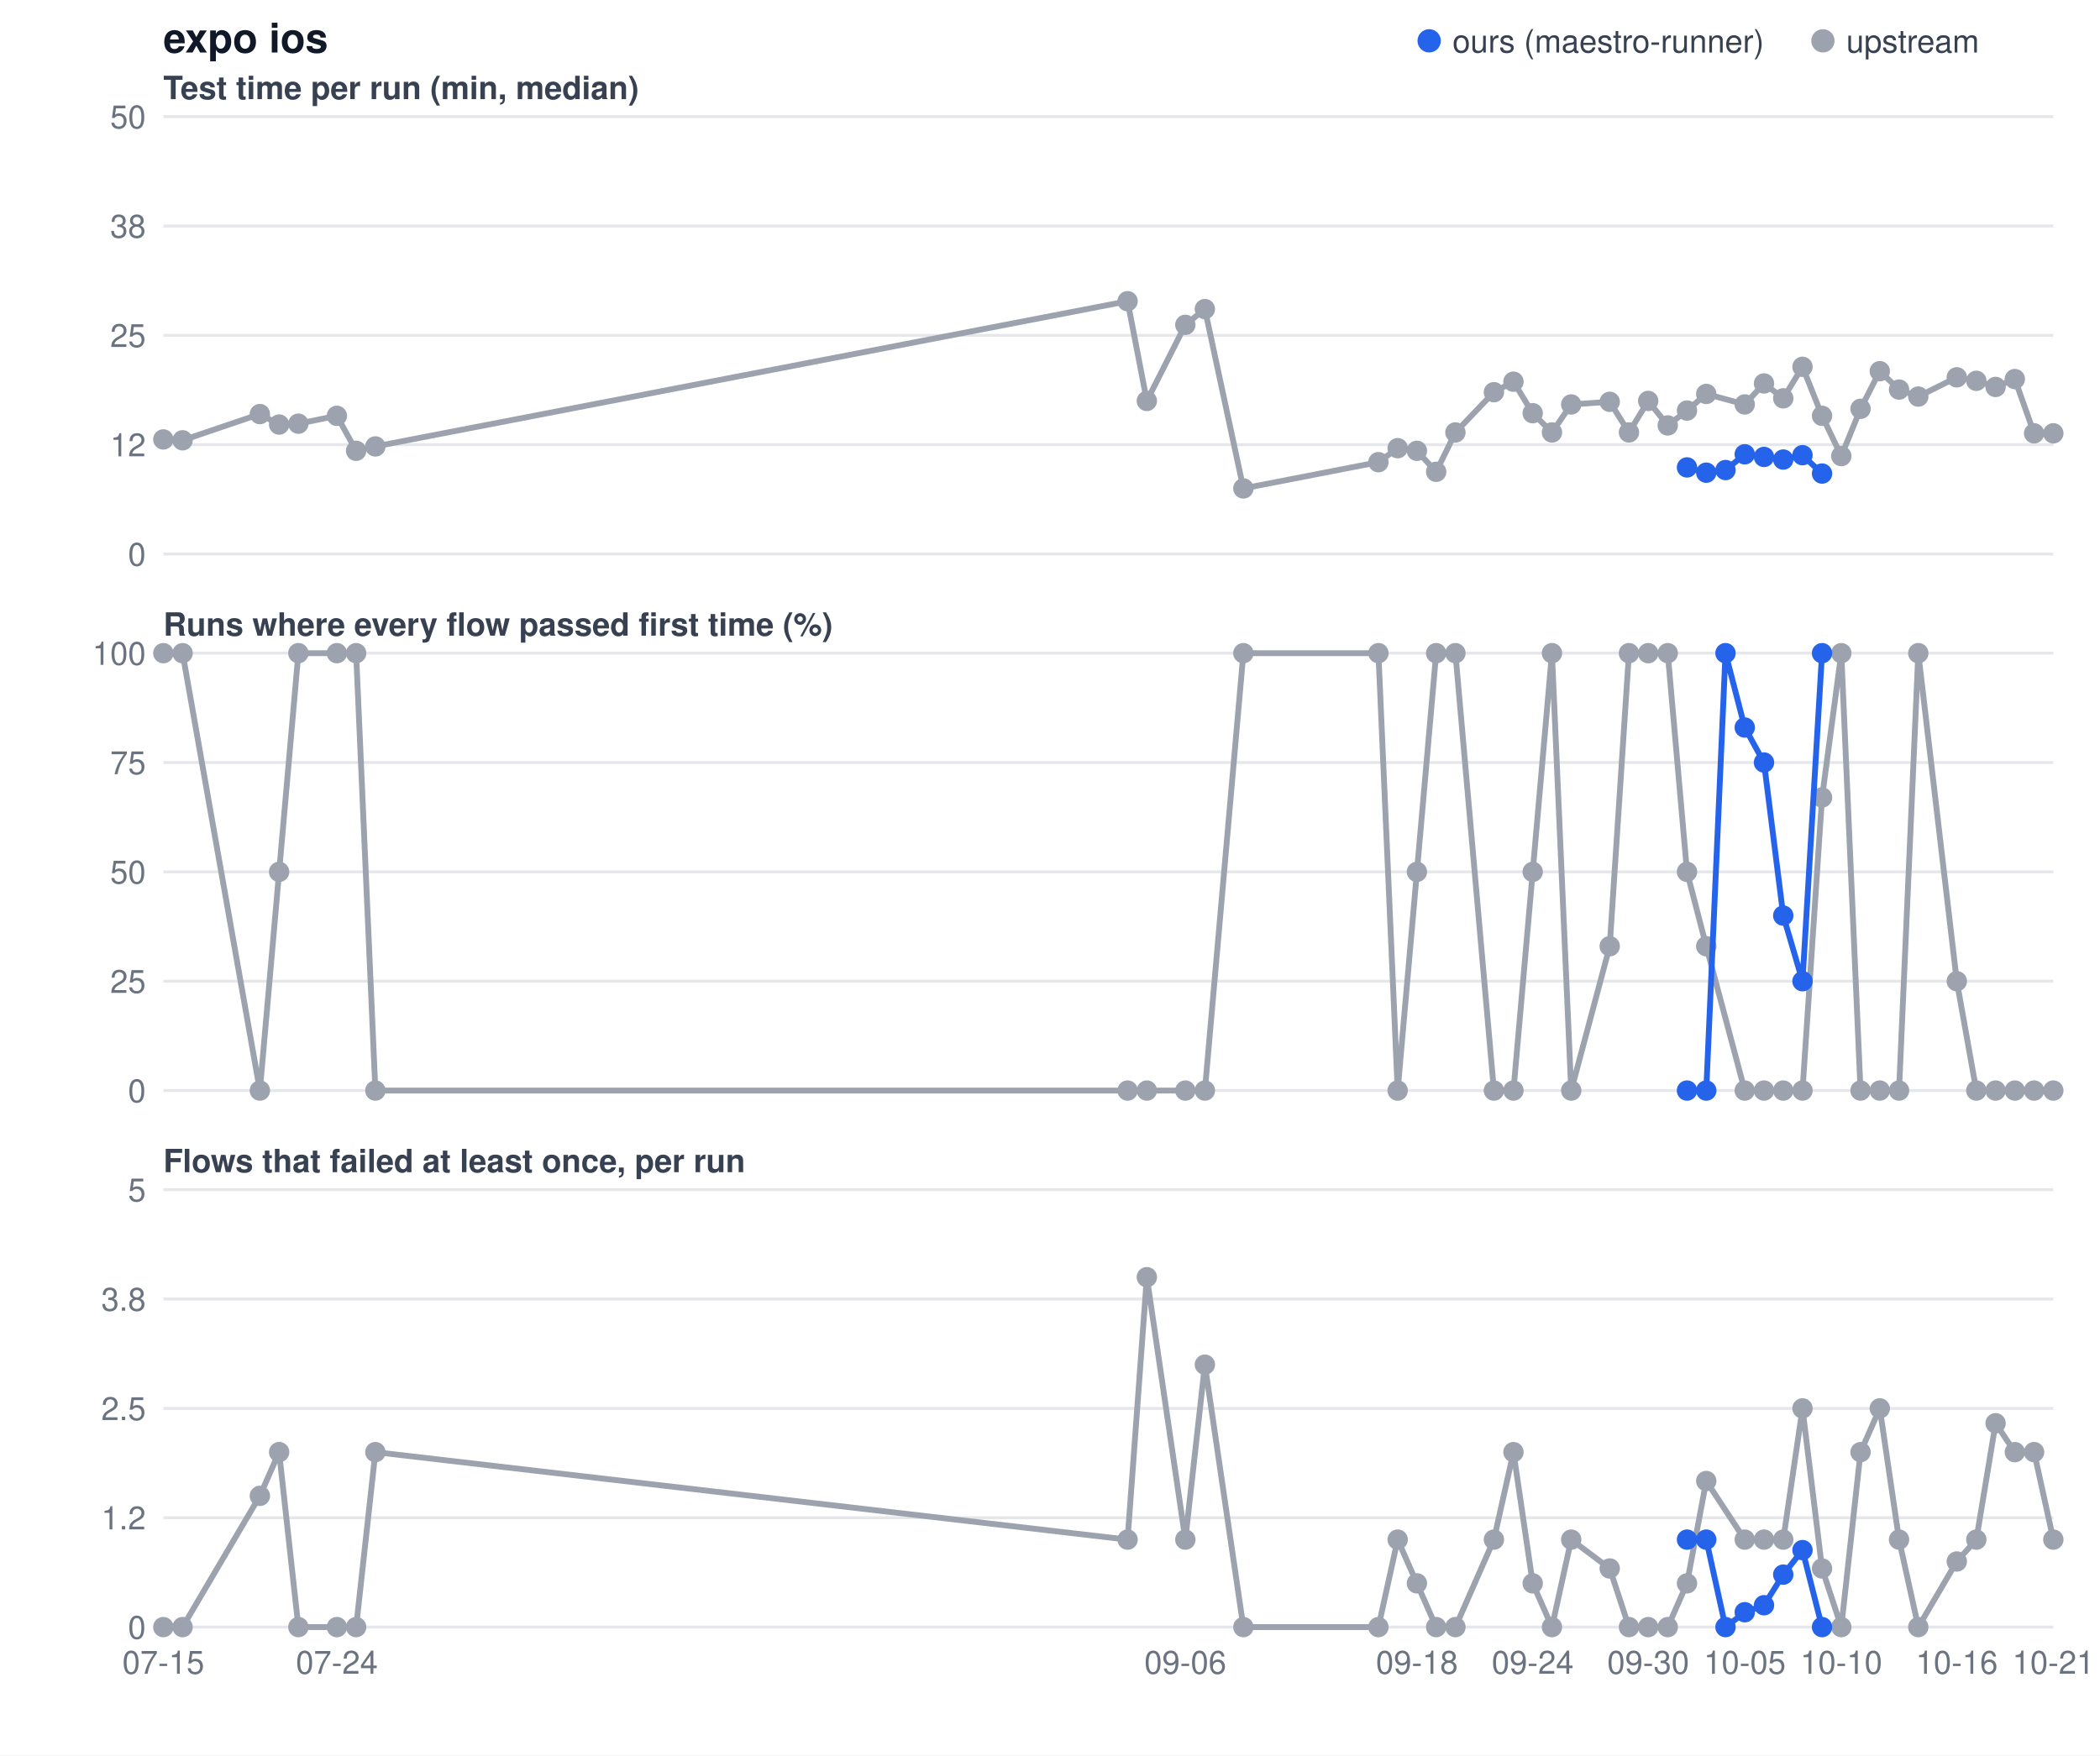
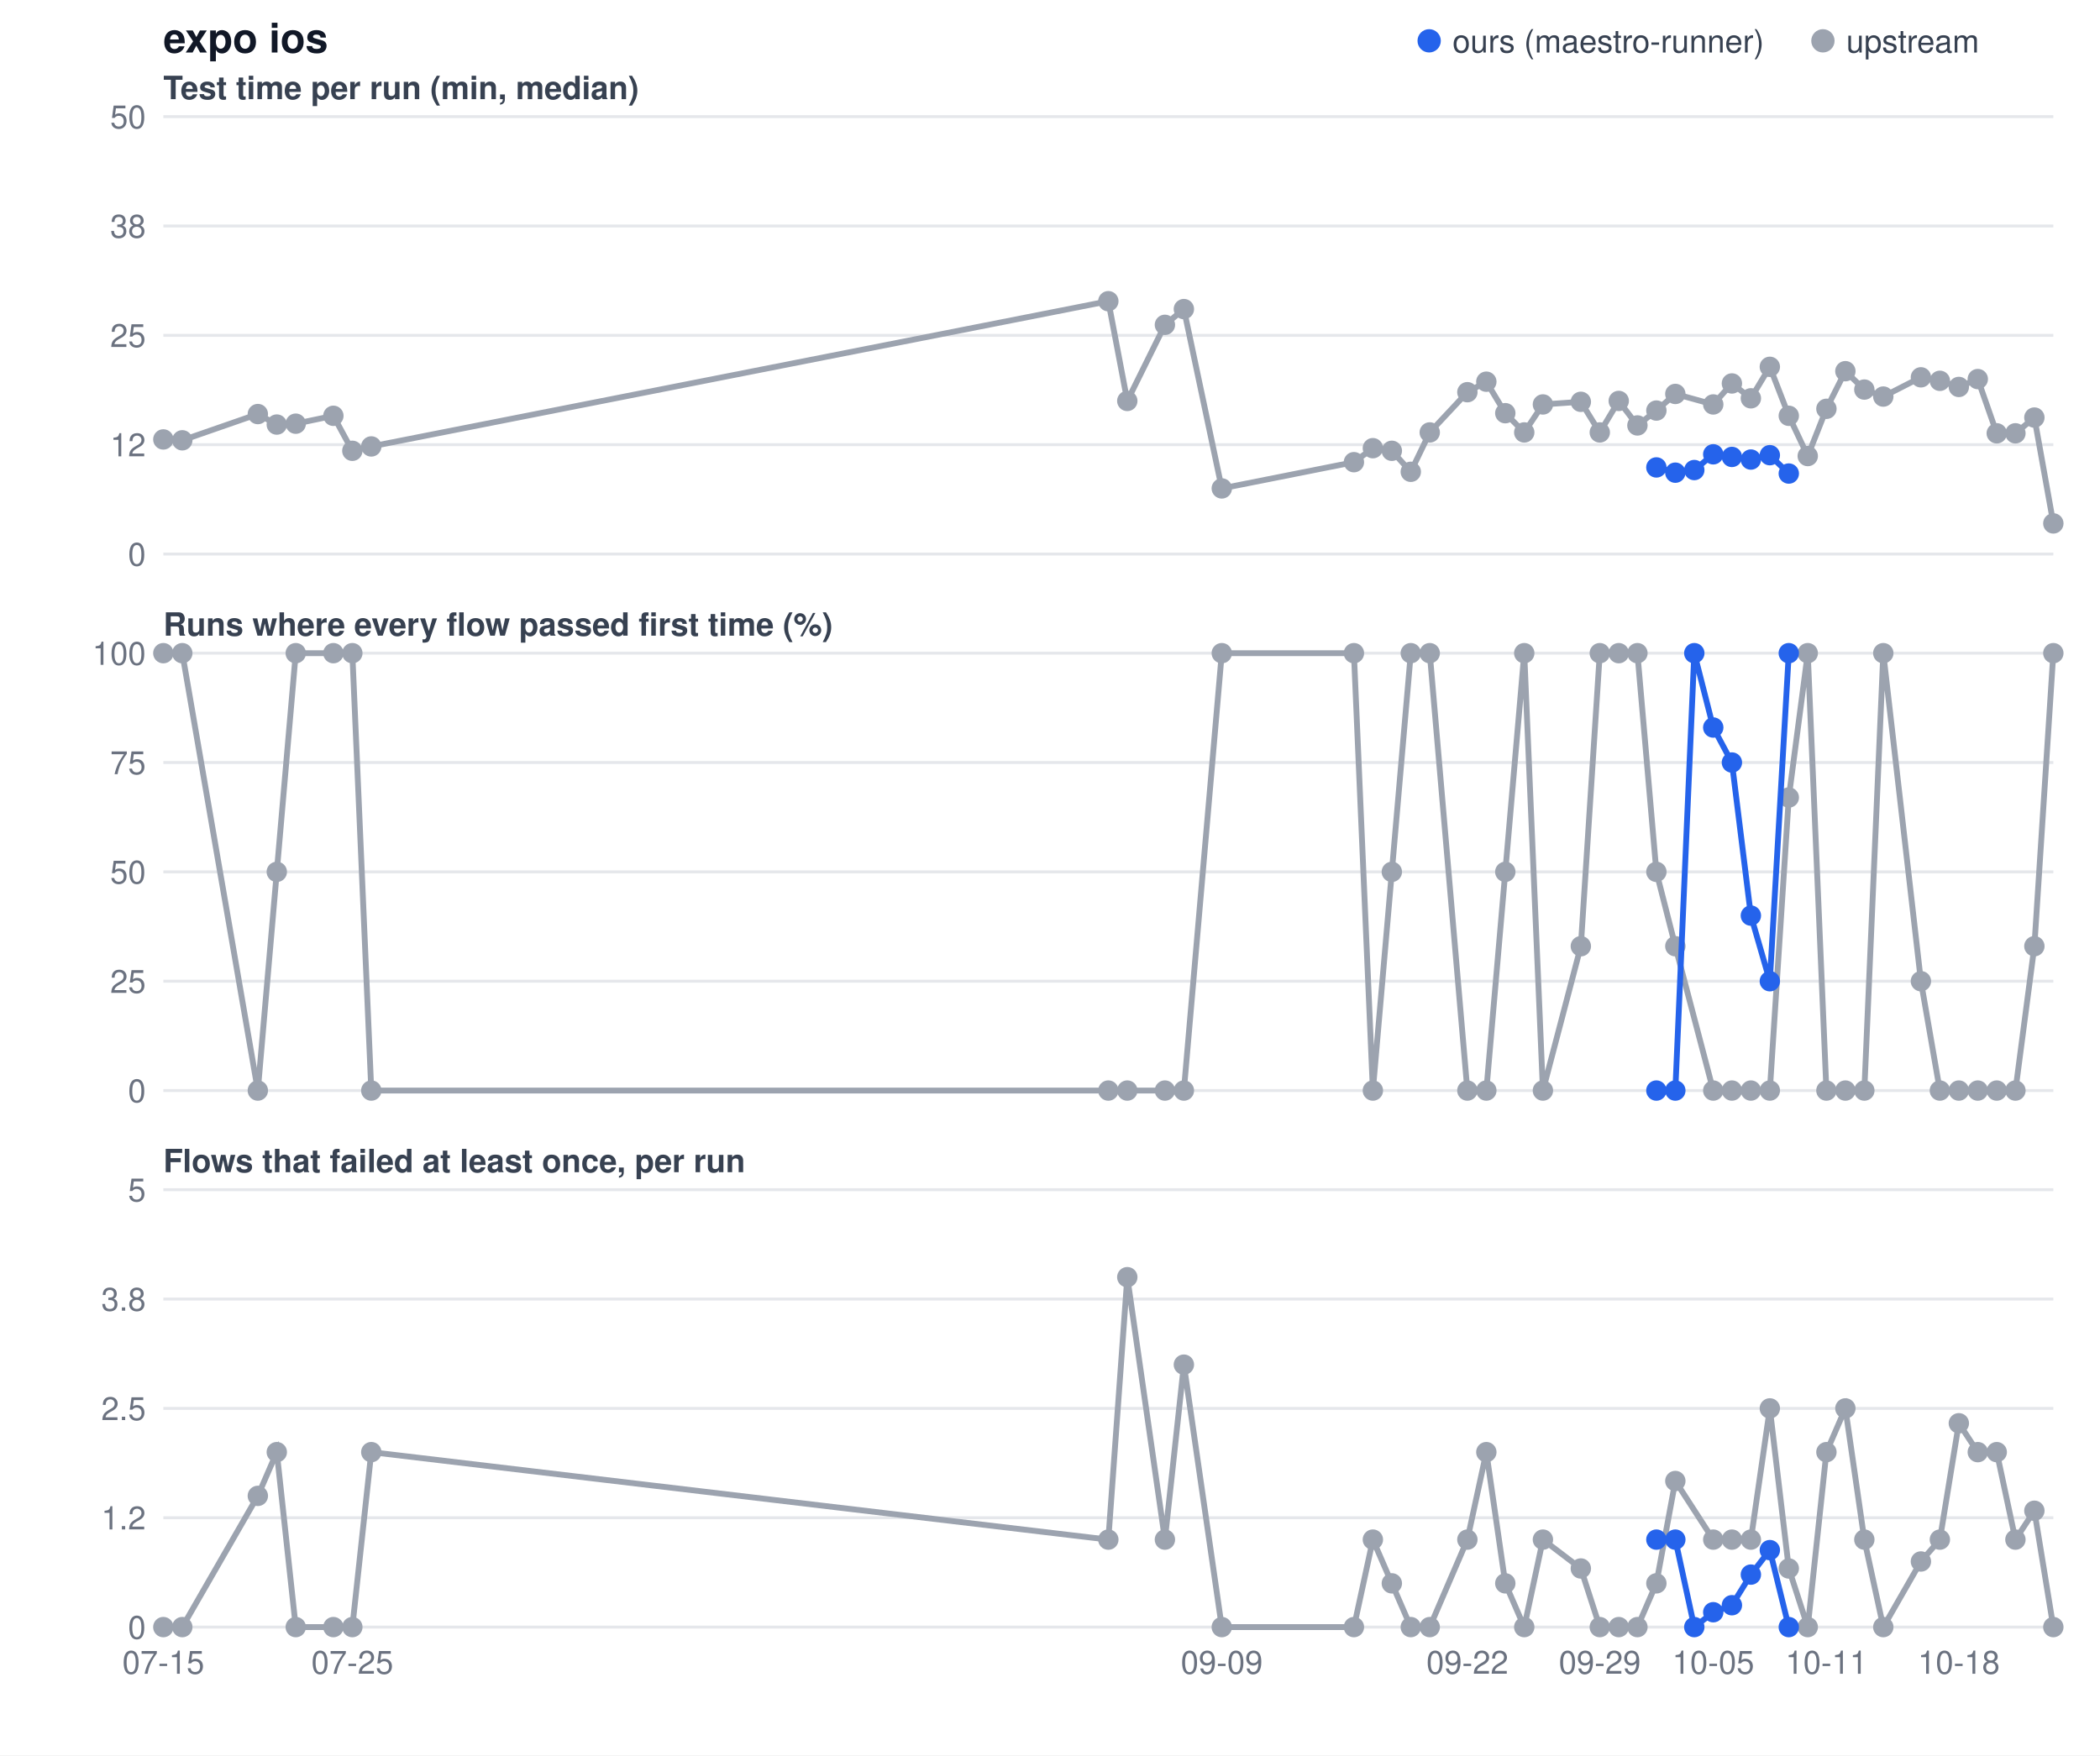
<svg xmlns="http://www.w3.org/2000/svg" width="720" height="602" font-family="-apple-system,Segoe UI,Helvetica,Arial,sans-serif" font-size="11">
  <rect width="100%" height="100%" fill="#ffffff" />
  <text x="56" y="18" font-size="14" font-weight="600" fill="#111827">expo ios</text>
  <circle cx="490" cy="14" r="4" fill="#2563eb" />
  <text x="498" y="18" fill="#374151">ours (maestro-runner)</text>
  <circle cx="625" cy="14" r="4" fill="#9ca3af" />
  <text x="633" y="18" fill="#374151">upstream</text>
  <text x="56" y="34" fill="#374151" font-weight="600">Test time per run (min, median)</text>
  <line x1="56" x2="704" y1="190.0" y2="190.0" stroke="#e5e7eb" />
  <text x="50" y="194.0" text-anchor="end" fill="#6b7280">0</text>
  <line x1="56" x2="704" y1="152.5" y2="152.5" stroke="#e5e7eb" />
  <text x="50" y="156.5" text-anchor="end" fill="#6b7280">12</text>
  <line x1="56" x2="704" y1="115.0" y2="115.0" stroke="#e5e7eb" />
  <text x="50" y="119.0" text-anchor="end" fill="#6b7280">25</text>
  <line x1="56" x2="704" y1="77.5" y2="77.5" stroke="#e5e7eb" />
  <text x="50" y="81.5" text-anchor="end" fill="#6b7280">38</text>
  <line x1="56" x2="704" y1="40.0" y2="40.0" stroke="#e5e7eb" />
  <text x="50" y="44.0" text-anchor="end" fill="#6b7280">50</text>
-   <polyline fill="none" stroke="#9ca3af" stroke-width="2" points="56.0,150.7 62.6,151.0 89.1,142.0 95.7,145.6 102.3,145.3 115.5,142.6 122.1,154.6 128.7,153.1 386.6,103.3 393.2,137.5 406.4,111.4 413.1,106.0 426.3,167.5 472.6,158.5 479.2,153.7 485.8,154.6 492.4,161.8 499.0,148.3 512.2,134.5 518.9,130.9 525.5,141.7 532.1,148.3 538.7,138.7 551.9,137.8 558.5,148.3 565.1,137.5 571.8,145.9 578.4,140.8 585.0,135.1 598.2,138.7 604.8,131.5 611.4,136.6 618.0,125.8 624.7,142.6 631.3,156.4 637.9,140.2 644.5,127.3 651.1,133.6 657.7,136.0 670.9,129.4 677.6,130.6 684.2,132.7 690.8,130.0 697.4,148.6 704.0,148.6" />
+   <polyline fill="none" stroke="#9ca3af" stroke-width="2" points="56.0,150.7 62.5,151.0 88.4,142.0 94.9,145.6 101.4,145.3 114.3,142.6 120.8,154.6 127.3,153.1 380.0,103.3 386.5,137.5 399.4,111.4 405.9,106.0 418.9,167.5 464.2,158.5 470.7,153.7 477.2,154.6 483.7,161.8 490.2,148.3 503.1,134.5 509.6,130.9 516.1,141.7 522.6,148.3 529.0,138.7 542.0,137.8 548.5,148.3 555.0,137.5 561.4,145.9 567.9,140.8 574.4,135.1 587.4,138.7 593.8,131.5 600.3,136.6 606.8,125.8 613.3,142.6 619.8,156.4 626.2,140.2 632.7,127.3 639.2,133.6 645.7,136.0 658.6,129.4 665.1,130.6 671.6,132.7 678.1,130.0 684.6,148.6 691.0,148.6 697.5,143.2 704.0,179.5" />
  <circle cx="56.0" cy="150.7" r="3.5" fill="#9ca3af" />
-   <circle cx="62.6" cy="151.0" r="3.5" fill="#9ca3af" />
-   <circle cx="89.1" cy="142.0" r="3.5" fill="#9ca3af" />
-   <circle cx="95.7" cy="145.6" r="3.5" fill="#9ca3af" />
-   <circle cx="102.3" cy="145.3" r="3.5" fill="#9ca3af" />
-   <circle cx="115.5" cy="142.6" r="3.5" fill="#9ca3af" />
-   <circle cx="122.1" cy="154.6" r="3.5" fill="#9ca3af" />
-   <circle cx="128.7" cy="153.1" r="3.5" fill="#9ca3af" />
-   <circle cx="386.6" cy="103.3" r="3.5" fill="#9ca3af" />
-   <circle cx="393.2" cy="137.5" r="3.5" fill="#9ca3af" />
-   <circle cx="406.4" cy="111.4" r="3.5" fill="#9ca3af" />
-   <circle cx="413.1" cy="106.0" r="3.5" fill="#9ca3af" />
-   <circle cx="426.3" cy="167.5" r="3.5" fill="#9ca3af" />
-   <circle cx="472.6" cy="158.5" r="3.5" fill="#9ca3af" />
-   <circle cx="479.2" cy="153.7" r="3.5" fill="#9ca3af" />
-   <circle cx="485.8" cy="154.6" r="3.5" fill="#9ca3af" />
-   <circle cx="492.4" cy="161.8" r="3.5" fill="#9ca3af" />
-   <circle cx="499.0" cy="148.3" r="3.5" fill="#9ca3af" />
-   <circle cx="512.2" cy="134.5" r="3.5" fill="#9ca3af" />
-   <circle cx="518.9" cy="130.9" r="3.5" fill="#9ca3af" />
-   <circle cx="525.5" cy="141.7" r="3.5" fill="#9ca3af" />
-   <circle cx="532.1" cy="148.3" r="3.5" fill="#9ca3af" />
-   <circle cx="538.7" cy="138.7" r="3.5" fill="#9ca3af" />
-   <circle cx="551.9" cy="137.8" r="3.5" fill="#9ca3af" />
-   <circle cx="558.5" cy="148.3" r="3.5" fill="#9ca3af" />
-   <circle cx="565.1" cy="137.5" r="3.5" fill="#9ca3af" />
-   <circle cx="571.8" cy="145.9" r="3.5" fill="#9ca3af" />
-   <circle cx="578.4" cy="140.8" r="3.5" fill="#9ca3af" />
-   <circle cx="585.0" cy="135.1" r="3.5" fill="#9ca3af" />
-   <circle cx="598.2" cy="138.7" r="3.5" fill="#9ca3af" />
-   <circle cx="604.8" cy="131.5" r="3.5" fill="#9ca3af" />
-   <circle cx="611.4" cy="136.6" r="3.5" fill="#9ca3af" />
-   <circle cx="618.0" cy="125.8" r="3.5" fill="#9ca3af" />
-   <circle cx="624.7" cy="142.6" r="3.5" fill="#9ca3af" />
-   <circle cx="631.3" cy="156.4" r="3.5" fill="#9ca3af" />
-   <circle cx="637.9" cy="140.2" r="3.5" fill="#9ca3af" />
-   <circle cx="644.5" cy="127.3" r="3.5" fill="#9ca3af" />
-   <circle cx="651.1" cy="133.6" r="3.5" fill="#9ca3af" />
-   <circle cx="657.7" cy="136.0" r="3.5" fill="#9ca3af" />
-   <circle cx="670.9" cy="129.4" r="3.5" fill="#9ca3af" />
-   <circle cx="677.6" cy="130.6" r="3.5" fill="#9ca3af" />
-   <circle cx="684.2" cy="132.7" r="3.5" fill="#9ca3af" />
-   <circle cx="690.8" cy="130.0" r="3.5" fill="#9ca3af" />
-   <circle cx="697.4" cy="148.6" r="3.5" fill="#9ca3af" />
-   <circle cx="704.0" cy="148.6" r="3.5" fill="#9ca3af" />
-   <polyline fill="none" stroke="#2563eb" stroke-width="2" points="578.4,160.3 585.0,162.1 591.6,161.2 598.2,155.8 604.8,156.7 611.4,157.6 618.0,156.1 624.7,162.4" />
-   <circle cx="578.4" cy="160.3" r="3.5" fill="#2563eb" />
-   <circle cx="585.0" cy="162.1" r="3.5" fill="#2563eb" />
-   <circle cx="591.6" cy="161.2" r="3.5" fill="#2563eb" />
-   <circle cx="598.2" cy="155.8" r="3.5" fill="#2563eb" />
-   <circle cx="604.8" cy="156.7" r="3.5" fill="#2563eb" />
-   <circle cx="611.4" cy="157.6" r="3.5" fill="#2563eb" />
-   <circle cx="618.0" cy="156.1" r="3.5" fill="#2563eb" />
-   <circle cx="624.7" cy="162.4" r="3.5" fill="#2563eb" />
+   <circle cx="62.5" cy="151.0" r="3.5" fill="#9ca3af" />
+   <circle cx="88.4" cy="142.0" r="3.5" fill="#9ca3af" />
+   <circle cx="94.9" cy="145.6" r="3.5" fill="#9ca3af" />
+   <circle cx="101.4" cy="145.3" r="3.5" fill="#9ca3af" />
+   <circle cx="114.3" cy="142.6" r="3.5" fill="#9ca3af" />
+   <circle cx="120.8" cy="154.6" r="3.5" fill="#9ca3af" />
+   <circle cx="127.3" cy="153.1" r="3.5" fill="#9ca3af" />
+   <circle cx="380.0" cy="103.3" r="3.5" fill="#9ca3af" />
+   <circle cx="386.5" cy="137.5" r="3.5" fill="#9ca3af" />
+   <circle cx="399.4" cy="111.4" r="3.5" fill="#9ca3af" />
+   <circle cx="405.9" cy="106.0" r="3.5" fill="#9ca3af" />
+   <circle cx="418.9" cy="167.5" r="3.5" fill="#9ca3af" />
+   <circle cx="464.2" cy="158.5" r="3.5" fill="#9ca3af" />
+   <circle cx="470.7" cy="153.7" r="3.5" fill="#9ca3af" />
+   <circle cx="477.2" cy="154.6" r="3.5" fill="#9ca3af" />
+   <circle cx="483.7" cy="161.8" r="3.5" fill="#9ca3af" />
+   <circle cx="490.2" cy="148.3" r="3.5" fill="#9ca3af" />
+   <circle cx="503.1" cy="134.5" r="3.5" fill="#9ca3af" />
+   <circle cx="509.6" cy="130.9" r="3.5" fill="#9ca3af" />
+   <circle cx="516.1" cy="141.7" r="3.5" fill="#9ca3af" />
+   <circle cx="522.6" cy="148.3" r="3.5" fill="#9ca3af" />
+   <circle cx="529.0" cy="138.7" r="3.5" fill="#9ca3af" />
+   <circle cx="542.0" cy="137.8" r="3.5" fill="#9ca3af" />
+   <circle cx="548.5" cy="148.3" r="3.5" fill="#9ca3af" />
+   <circle cx="555.0" cy="137.5" r="3.5" fill="#9ca3af" />
+   <circle cx="561.4" cy="145.9" r="3.5" fill="#9ca3af" />
+   <circle cx="567.9" cy="140.8" r="3.5" fill="#9ca3af" />
+   <circle cx="574.4" cy="135.1" r="3.5" fill="#9ca3af" />
+   <circle cx="587.4" cy="138.7" r="3.5" fill="#9ca3af" />
+   <circle cx="593.8" cy="131.5" r="3.5" fill="#9ca3af" />
+   <circle cx="600.3" cy="136.6" r="3.5" fill="#9ca3af" />
+   <circle cx="606.8" cy="125.8" r="3.5" fill="#9ca3af" />
+   <circle cx="613.3" cy="142.6" r="3.5" fill="#9ca3af" />
+   <circle cx="619.8" cy="156.4" r="3.5" fill="#9ca3af" />
+   <circle cx="626.2" cy="140.2" r="3.5" fill="#9ca3af" />
+   <circle cx="632.7" cy="127.3" r="3.5" fill="#9ca3af" />
+   <circle cx="639.2" cy="133.6" r="3.5" fill="#9ca3af" />
+   <circle cx="645.7" cy="136.0" r="3.5" fill="#9ca3af" />
+   <circle cx="658.6" cy="129.4" r="3.5" fill="#9ca3af" />
+   <circle cx="665.1" cy="130.6" r="3.5" fill="#9ca3af" />
+   <circle cx="671.6" cy="132.7" r="3.5" fill="#9ca3af" />
+   <circle cx="678.1" cy="130.0" r="3.5" fill="#9ca3af" />
+   <circle cx="684.6" cy="148.6" r="3.5" fill="#9ca3af" />
+   <circle cx="691.0" cy="148.6" r="3.5" fill="#9ca3af" />
+   <circle cx="697.5" cy="143.2" r="3.5" fill="#9ca3af" />
+   <circle cx="704.0" cy="179.5" r="3.5" fill="#9ca3af" />
+   <polyline fill="none" stroke="#2563eb" stroke-width="2" points="567.9,160.3 574.4,162.1 580.9,161.2 587.4,155.8 593.8,156.7 600.3,157.6 606.8,156.1 613.3,162.4" />
+   <circle cx="567.9" cy="160.3" r="3.5" fill="#2563eb" />
+   <circle cx="574.4" cy="162.1" r="3.5" fill="#2563eb" />
+   <circle cx="580.9" cy="161.2" r="3.5" fill="#2563eb" />
+   <circle cx="587.4" cy="155.8" r="3.5" fill="#2563eb" />
+   <circle cx="593.8" cy="156.7" r="3.5" fill="#2563eb" />
+   <circle cx="600.3" cy="157.6" r="3.5" fill="#2563eb" />
+   <circle cx="606.8" cy="156.1" r="3.5" fill="#2563eb" />
+   <circle cx="613.3" cy="162.4" r="3.5" fill="#2563eb" />
  <text x="56" y="218" fill="#374151" font-weight="600">Runs where every flow passed first time (%)</text>
  <line x1="56" x2="704" y1="374.0" y2="374.0" stroke="#e5e7eb" />
  <text x="50" y="378.0" text-anchor="end" fill="#6b7280">0</text>
  <line x1="56" x2="704" y1="336.5" y2="336.5" stroke="#e5e7eb" />
  <text x="50" y="340.5" text-anchor="end" fill="#6b7280">25</text>
  <line x1="56" x2="704" y1="299.0" y2="299.0" stroke="#e5e7eb" />
  <text x="50" y="303.0" text-anchor="end" fill="#6b7280">50</text>
  <line x1="56" x2="704" y1="261.5" y2="261.5" stroke="#e5e7eb" />
  <text x="50" y="265.5" text-anchor="end" fill="#6b7280">75</text>
  <line x1="56" x2="704" y1="224.0" y2="224.0" stroke="#e5e7eb" />
  <text x="50" y="228.0" text-anchor="end" fill="#6b7280">100</text>
-   <polyline fill="none" stroke="#9ca3af" stroke-width="2" points="56.0,224.0 62.6,224.0 89.1,374.0 95.7,299.0 102.3,224.0 115.5,224.0 122.1,224.0 128.7,374.0 386.6,374.0 393.2,374.0 406.4,374.0 413.1,374.0 426.3,224.0 472.6,224.0 479.2,374.0 485.8,299.0 492.4,224.0 499.0,224.0 512.2,374.0 518.9,374.0 525.5,299.0 532.1,224.0 538.7,374.0 551.9,324.5 558.5,224.0 565.1,224.0 571.8,224.0 578.4,299.0 585.0,324.5 598.2,374.0 604.8,374.0 611.4,374.0 618.0,374.0 624.7,273.5 631.3,224.0 637.9,374.0 644.5,374.0 651.1,374.0 657.7,224.0 670.9,336.5 677.6,374.0 684.2,374.0 690.8,374.0 697.4,374.0 704.0,374.0" />
+   <polyline fill="none" stroke="#9ca3af" stroke-width="2" points="56.0,224.0 62.5,224.0 88.4,374.0 94.9,299.0 101.4,224.0 114.3,224.0 120.8,224.0 127.3,374.0 380.0,374.0 386.5,374.0 399.4,374.0 405.9,374.0 418.9,224.0 464.2,224.0 470.7,374.0 477.2,299.0 483.7,224.0 490.2,224.0 503.1,374.0 509.6,374.0 516.1,299.0 522.6,224.0 529.0,374.0 542.0,324.5 548.5,224.0 555.0,224.0 561.4,224.0 567.9,299.0 574.4,324.5 587.4,374.0 593.8,374.0 600.3,374.0 606.8,374.0 613.3,273.5 619.8,224.0 626.2,374.0 632.7,374.0 639.2,374.0 645.7,224.0 658.6,336.5 665.1,374.0 671.6,374.0 678.1,374.0 684.6,374.0 691.0,374.0 697.5,324.5 704.0,224.0" />
  <circle cx="56.0" cy="224.0" r="3.5" fill="#9ca3af" />
-   <circle cx="62.6" cy="224.0" r="3.5" fill="#9ca3af" />
-   <circle cx="89.1" cy="374.0" r="3.5" fill="#9ca3af" />
-   <circle cx="95.7" cy="299.0" r="3.5" fill="#9ca3af" />
-   <circle cx="102.3" cy="224.0" r="3.5" fill="#9ca3af" />
-   <circle cx="115.5" cy="224.0" r="3.5" fill="#9ca3af" />
-   <circle cx="122.1" cy="224.0" r="3.5" fill="#9ca3af" />
-   <circle cx="128.7" cy="374.0" r="3.5" fill="#9ca3af" />
-   <circle cx="386.6" cy="374.0" r="3.5" fill="#9ca3af" />
-   <circle cx="393.2" cy="374.0" r="3.5" fill="#9ca3af" />
-   <circle cx="406.4" cy="374.0" r="3.5" fill="#9ca3af" />
-   <circle cx="413.1" cy="374.0" r="3.5" fill="#9ca3af" />
-   <circle cx="426.3" cy="224.0" r="3.5" fill="#9ca3af" />
-   <circle cx="472.6" cy="224.0" r="3.5" fill="#9ca3af" />
-   <circle cx="479.2" cy="374.0" r="3.5" fill="#9ca3af" />
-   <circle cx="485.8" cy="299.0" r="3.5" fill="#9ca3af" />
-   <circle cx="492.4" cy="224.0" r="3.5" fill="#9ca3af" />
-   <circle cx="499.0" cy="224.0" r="3.5" fill="#9ca3af" />
-   <circle cx="512.2" cy="374.0" r="3.5" fill="#9ca3af" />
-   <circle cx="518.9" cy="374.0" r="3.5" fill="#9ca3af" />
-   <circle cx="525.5" cy="299.0" r="3.5" fill="#9ca3af" />
-   <circle cx="532.1" cy="224.0" r="3.5" fill="#9ca3af" />
-   <circle cx="538.7" cy="374.0" r="3.5" fill="#9ca3af" />
-   <circle cx="551.9" cy="324.5" r="3.5" fill="#9ca3af" />
-   <circle cx="558.5" cy="224.0" r="3.5" fill="#9ca3af" />
-   <circle cx="565.1" cy="224.0" r="3.5" fill="#9ca3af" />
-   <circle cx="571.8" cy="224.0" r="3.5" fill="#9ca3af" />
-   <circle cx="578.4" cy="299.0" r="3.5" fill="#9ca3af" />
-   <circle cx="585.0" cy="324.5" r="3.5" fill="#9ca3af" />
-   <circle cx="598.2" cy="374.0" r="3.5" fill="#9ca3af" />
-   <circle cx="604.8" cy="374.0" r="3.5" fill="#9ca3af" />
-   <circle cx="611.4" cy="374.0" r="3.5" fill="#9ca3af" />
-   <circle cx="618.0" cy="374.0" r="3.5" fill="#9ca3af" />
-   <circle cx="624.7" cy="273.5" r="3.5" fill="#9ca3af" />
-   <circle cx="631.3" cy="224.0" r="3.5" fill="#9ca3af" />
-   <circle cx="637.9" cy="374.0" r="3.5" fill="#9ca3af" />
-   <circle cx="644.5" cy="374.0" r="3.5" fill="#9ca3af" />
-   <circle cx="651.1" cy="374.0" r="3.5" fill="#9ca3af" />
-   <circle cx="657.7" cy="224.0" r="3.5" fill="#9ca3af" />
-   <circle cx="670.9" cy="336.5" r="3.5" fill="#9ca3af" />
-   <circle cx="677.6" cy="374.0" r="3.5" fill="#9ca3af" />
-   <circle cx="684.2" cy="374.0" r="3.5" fill="#9ca3af" />
-   <circle cx="690.8" cy="374.0" r="3.5" fill="#9ca3af" />
-   <circle cx="697.4" cy="374.0" r="3.5" fill="#9ca3af" />
-   <circle cx="704.0" cy="374.0" r="3.5" fill="#9ca3af" />
-   <polyline fill="none" stroke="#2563eb" stroke-width="2" points="578.4,374.0 585.0,374.0 591.6,224.0 598.2,249.5 604.8,261.5 611.4,314.0 618.0,336.5 624.7,224.0" />
-   <circle cx="578.4" cy="374.0" r="3.5" fill="#2563eb" />
-   <circle cx="585.0" cy="374.0" r="3.5" fill="#2563eb" />
-   <circle cx="591.6" cy="224.0" r="3.5" fill="#2563eb" />
-   <circle cx="598.2" cy="249.5" r="3.5" fill="#2563eb" />
-   <circle cx="604.8" cy="261.5" r="3.5" fill="#2563eb" />
-   <circle cx="611.4" cy="314.0" r="3.5" fill="#2563eb" />
-   <circle cx="618.0" cy="336.5" r="3.5" fill="#2563eb" />
-   <circle cx="624.7" cy="224.0" r="3.5" fill="#2563eb" />
+   <circle cx="62.5" cy="224.0" r="3.5" fill="#9ca3af" />
+   <circle cx="88.4" cy="374.0" r="3.5" fill="#9ca3af" />
+   <circle cx="94.9" cy="299.0" r="3.5" fill="#9ca3af" />
+   <circle cx="101.4" cy="224.0" r="3.5" fill="#9ca3af" />
+   <circle cx="114.3" cy="224.0" r="3.5" fill="#9ca3af" />
+   <circle cx="120.8" cy="224.0" r="3.5" fill="#9ca3af" />
+   <circle cx="127.3" cy="374.0" r="3.5" fill="#9ca3af" />
+   <circle cx="380.0" cy="374.0" r="3.5" fill="#9ca3af" />
+   <circle cx="386.5" cy="374.0" r="3.5" fill="#9ca3af" />
+   <circle cx="399.4" cy="374.0" r="3.5" fill="#9ca3af" />
+   <circle cx="405.9" cy="374.0" r="3.5" fill="#9ca3af" />
+   <circle cx="418.9" cy="224.0" r="3.5" fill="#9ca3af" />
+   <circle cx="464.2" cy="224.0" r="3.5" fill="#9ca3af" />
+   <circle cx="470.7" cy="374.0" r="3.5" fill="#9ca3af" />
+   <circle cx="477.2" cy="299.0" r="3.5" fill="#9ca3af" />
+   <circle cx="483.7" cy="224.0" r="3.5" fill="#9ca3af" />
+   <circle cx="490.2" cy="224.0" r="3.5" fill="#9ca3af" />
+   <circle cx="503.1" cy="374.0" r="3.5" fill="#9ca3af" />
+   <circle cx="509.6" cy="374.0" r="3.5" fill="#9ca3af" />
+   <circle cx="516.1" cy="299.0" r="3.5" fill="#9ca3af" />
+   <circle cx="522.6" cy="224.0" r="3.5" fill="#9ca3af" />
+   <circle cx="529.0" cy="374.0" r="3.5" fill="#9ca3af" />
+   <circle cx="542.0" cy="324.5" r="3.5" fill="#9ca3af" />
+   <circle cx="548.5" cy="224.0" r="3.5" fill="#9ca3af" />
+   <circle cx="555.0" cy="224.0" r="3.5" fill="#9ca3af" />
+   <circle cx="561.4" cy="224.0" r="3.5" fill="#9ca3af" />
+   <circle cx="567.9" cy="299.0" r="3.5" fill="#9ca3af" />
+   <circle cx="574.4" cy="324.5" r="3.5" fill="#9ca3af" />
+   <circle cx="587.4" cy="374.0" r="3.5" fill="#9ca3af" />
+   <circle cx="593.8" cy="374.0" r="3.5" fill="#9ca3af" />
+   <circle cx="600.3" cy="374.0" r="3.5" fill="#9ca3af" />
+   <circle cx="606.8" cy="374.0" r="3.5" fill="#9ca3af" />
+   <circle cx="613.3" cy="273.5" r="3.5" fill="#9ca3af" />
+   <circle cx="619.8" cy="224.0" r="3.5" fill="#9ca3af" />
+   <circle cx="626.2" cy="374.0" r="3.5" fill="#9ca3af" />
+   <circle cx="632.7" cy="374.0" r="3.5" fill="#9ca3af" />
+   <circle cx="639.2" cy="374.0" r="3.5" fill="#9ca3af" />
+   <circle cx="645.7" cy="224.0" r="3.5" fill="#9ca3af" />
+   <circle cx="658.6" cy="336.5" r="3.5" fill="#9ca3af" />
+   <circle cx="665.1" cy="374.0" r="3.5" fill="#9ca3af" />
+   <circle cx="671.6" cy="374.0" r="3.5" fill="#9ca3af" />
+   <circle cx="678.1" cy="374.0" r="3.5" fill="#9ca3af" />
+   <circle cx="684.6" cy="374.0" r="3.5" fill="#9ca3af" />
+   <circle cx="691.0" cy="374.0" r="3.5" fill="#9ca3af" />
+   <circle cx="697.5" cy="324.5" r="3.5" fill="#9ca3af" />
+   <circle cx="704.0" cy="224.0" r="3.5" fill="#9ca3af" />
+   <polyline fill="none" stroke="#2563eb" stroke-width="2" points="567.9,374.0 574.4,374.0 580.9,224.0 587.4,249.5 593.8,261.5 600.3,314.0 606.8,336.5 613.3,224.0" />
+   <circle cx="567.9" cy="374.0" r="3.5" fill="#2563eb" />
+   <circle cx="574.4" cy="374.0" r="3.5" fill="#2563eb" />
+   <circle cx="580.9" cy="224.0" r="3.5" fill="#2563eb" />
+   <circle cx="587.4" cy="249.5" r="3.5" fill="#2563eb" />
+   <circle cx="593.8" cy="261.5" r="3.5" fill="#2563eb" />
+   <circle cx="600.3" cy="314.0" r="3.5" fill="#2563eb" />
+   <circle cx="606.8" cy="336.5" r="3.5" fill="#2563eb" />
+   <circle cx="613.3" cy="224.0" r="3.5" fill="#2563eb" />
  <text x="56" y="402" fill="#374151" font-weight="600">Flows that failed at least once, per run</text>
  <line x1="56" x2="704" y1="558.0" y2="558.0" stroke="#e5e7eb" />
  <text x="50" y="562.0" text-anchor="end" fill="#6b7280">0</text>
  <line x1="56" x2="704" y1="520.5" y2="520.5" stroke="#e5e7eb" />
  <text x="50" y="524.5" text-anchor="end" fill="#6b7280">1.2</text>
  <line x1="56" x2="704" y1="483.0" y2="483.0" stroke="#e5e7eb" />
  <text x="50" y="487.0" text-anchor="end" fill="#6b7280">2.5</text>
  <line x1="56" x2="704" y1="445.5" y2="445.5" stroke="#e5e7eb" />
  <text x="50" y="449.5" text-anchor="end" fill="#6b7280">3.8</text>
  <line x1="56" x2="704" y1="408.0" y2="408.0" stroke="#e5e7eb" />
  <text x="50" y="412.0" text-anchor="end" fill="#6b7280">5</text>
-   <polyline fill="none" stroke="#9ca3af" stroke-width="2" points="56.0,558.0 62.6,558.0 89.1,513.0 95.7,498.0 102.3,558.0 115.5,558.0 122.1,558.0 128.7,498.0 386.6,528.0 393.2,438.0 406.4,528.0 413.1,468.0 426.3,558.0 472.6,558.0 479.2,528.0 485.8,543.0 492.4,558.0 499.0,558.0 512.2,528.0 518.9,498.0 525.5,543.0 532.1,558.0 538.7,528.0 551.9,537.9 558.5,558.0 565.1,558.0 571.8,558.0 578.4,543.0 585.0,507.9 598.2,528.0 604.8,528.0 611.4,528.0 618.0,483.0 624.7,537.9 631.3,558.0 637.9,498.0 644.5,483.0 651.1,528.0 657.7,558.0 670.9,535.5 677.6,528.0 684.2,488.1 690.8,498.0 697.4,498.0 704.0,528.0" />
+   <polyline fill="none" stroke="#9ca3af" stroke-width="2" points="56.0,558.0 62.5,558.0 88.4,513.0 94.9,498.0 101.4,558.0 114.3,558.0 120.8,558.0 127.3,498.0 380.0,528.0 386.5,438.0 399.4,528.0 405.9,468.0 418.9,558.0 464.2,558.0 470.7,528.0 477.2,543.0 483.7,558.0 490.2,558.0 503.1,528.0 509.6,498.0 516.1,543.0 522.6,558.0 529.0,528.0 542.0,537.9 548.5,558.0 555.0,558.0 561.4,558.0 567.9,543.0 574.4,507.9 587.4,528.0 593.8,528.0 600.3,528.0 606.8,483.0 613.3,537.9 619.8,558.0 626.2,498.0 632.7,483.0 639.2,528.0 645.7,558.0 658.6,535.5 665.1,528.0 671.6,488.1 678.1,498.0 684.6,498.0 691.0,528.0 697.5,518.1 704.0,558.0" />
  <circle cx="56.0" cy="558.0" r="3.5" fill="#9ca3af" />
-   <circle cx="62.6" cy="558.0" r="3.5" fill="#9ca3af" />
-   <circle cx="89.1" cy="513.0" r="3.5" fill="#9ca3af" />
-   <circle cx="95.7" cy="498.0" r="3.5" fill="#9ca3af" />
-   <circle cx="102.3" cy="558.0" r="3.5" fill="#9ca3af" />
-   <circle cx="115.5" cy="558.0" r="3.5" fill="#9ca3af" />
-   <circle cx="122.1" cy="558.0" r="3.5" fill="#9ca3af" />
-   <circle cx="128.7" cy="498.0" r="3.5" fill="#9ca3af" />
-   <circle cx="386.6" cy="528.0" r="3.5" fill="#9ca3af" />
-   <circle cx="393.2" cy="438.0" r="3.5" fill="#9ca3af" />
-   <circle cx="406.4" cy="528.0" r="3.5" fill="#9ca3af" />
-   <circle cx="413.1" cy="468.0" r="3.5" fill="#9ca3af" />
-   <circle cx="426.3" cy="558.0" r="3.5" fill="#9ca3af" />
-   <circle cx="472.6" cy="558.0" r="3.5" fill="#9ca3af" />
-   <circle cx="479.2" cy="528.0" r="3.5" fill="#9ca3af" />
-   <circle cx="485.8" cy="543.0" r="3.5" fill="#9ca3af" />
-   <circle cx="492.4" cy="558.0" r="3.5" fill="#9ca3af" />
-   <circle cx="499.0" cy="558.0" r="3.5" fill="#9ca3af" />
-   <circle cx="512.2" cy="528.0" r="3.5" fill="#9ca3af" />
-   <circle cx="518.9" cy="498.0" r="3.5" fill="#9ca3af" />
-   <circle cx="525.5" cy="543.0" r="3.5" fill="#9ca3af" />
-   <circle cx="532.1" cy="558.0" r="3.5" fill="#9ca3af" />
-   <circle cx="538.7" cy="528.0" r="3.5" fill="#9ca3af" />
-   <circle cx="551.9" cy="537.9" r="3.5" fill="#9ca3af" />
-   <circle cx="558.5" cy="558.0" r="3.5" fill="#9ca3af" />
-   <circle cx="565.1" cy="558.0" r="3.5" fill="#9ca3af" />
-   <circle cx="571.8" cy="558.0" r="3.5" fill="#9ca3af" />
-   <circle cx="578.4" cy="543.0" r="3.5" fill="#9ca3af" />
-   <circle cx="585.0" cy="507.9" r="3.5" fill="#9ca3af" />
-   <circle cx="598.2" cy="528.0" r="3.5" fill="#9ca3af" />
-   <circle cx="604.8" cy="528.0" r="3.5" fill="#9ca3af" />
-   <circle cx="611.4" cy="528.0" r="3.5" fill="#9ca3af" />
-   <circle cx="618.0" cy="483.0" r="3.5" fill="#9ca3af" />
-   <circle cx="624.7" cy="537.9" r="3.5" fill="#9ca3af" />
-   <circle cx="631.3" cy="558.0" r="3.5" fill="#9ca3af" />
-   <circle cx="637.9" cy="498.0" r="3.5" fill="#9ca3af" />
-   <circle cx="644.5" cy="483.0" r="3.5" fill="#9ca3af" />
-   <circle cx="651.1" cy="528.0" r="3.5" fill="#9ca3af" />
-   <circle cx="657.7" cy="558.0" r="3.5" fill="#9ca3af" />
-   <circle cx="670.9" cy="535.5" r="3.5" fill="#9ca3af" />
-   <circle cx="677.6" cy="528.0" r="3.5" fill="#9ca3af" />
-   <circle cx="684.2" cy="488.1" r="3.5" fill="#9ca3af" />
-   <circle cx="690.8" cy="498.0" r="3.5" fill="#9ca3af" />
-   <circle cx="697.4" cy="498.0" r="3.5" fill="#9ca3af" />
-   <circle cx="704.0" cy="528.0" r="3.5" fill="#9ca3af" />
-   <polyline fill="none" stroke="#2563eb" stroke-width="2" points="578.4,528.0 585.0,528.0 591.6,558.0 598.2,552.9 604.8,550.5 611.4,540.0 618.0,531.6 624.7,558.0" />
-   <circle cx="578.4" cy="528.0" r="3.5" fill="#2563eb" />
-   <circle cx="585.0" cy="528.0" r="3.5" fill="#2563eb" />
-   <circle cx="591.6" cy="558.0" r="3.5" fill="#2563eb" />
-   <circle cx="598.2" cy="552.9" r="3.5" fill="#2563eb" />
-   <circle cx="604.8" cy="550.5" r="3.5" fill="#2563eb" />
-   <circle cx="611.4" cy="540.0" r="3.5" fill="#2563eb" />
-   <circle cx="618.0" cy="531.6" r="3.5" fill="#2563eb" />
-   <circle cx="624.7" cy="558.0" r="3.5" fill="#2563eb" />
+   <circle cx="62.5" cy="558.0" r="3.5" fill="#9ca3af" />
+   <circle cx="88.4" cy="513.0" r="3.5" fill="#9ca3af" />
+   <circle cx="94.9" cy="498.0" r="3.5" fill="#9ca3af" />
+   <circle cx="101.4" cy="558.0" r="3.5" fill="#9ca3af" />
+   <circle cx="114.3" cy="558.0" r="3.5" fill="#9ca3af" />
+   <circle cx="120.8" cy="558.0" r="3.5" fill="#9ca3af" />
+   <circle cx="127.3" cy="498.0" r="3.5" fill="#9ca3af" />
+   <circle cx="380.0" cy="528.0" r="3.5" fill="#9ca3af" />
+   <circle cx="386.5" cy="438.0" r="3.5" fill="#9ca3af" />
+   <circle cx="399.4" cy="528.0" r="3.5" fill="#9ca3af" />
+   <circle cx="405.9" cy="468.0" r="3.5" fill="#9ca3af" />
+   <circle cx="418.9" cy="558.0" r="3.5" fill="#9ca3af" />
+   <circle cx="464.2" cy="558.0" r="3.5" fill="#9ca3af" />
+   <circle cx="470.7" cy="528.0" r="3.5" fill="#9ca3af" />
+   <circle cx="477.2" cy="543.0" r="3.5" fill="#9ca3af" />
+   <circle cx="483.7" cy="558.0" r="3.5" fill="#9ca3af" />
+   <circle cx="490.2" cy="558.0" r="3.5" fill="#9ca3af" />
+   <circle cx="503.1" cy="528.0" r="3.5" fill="#9ca3af" />
+   <circle cx="509.6" cy="498.0" r="3.5" fill="#9ca3af" />
+   <circle cx="516.1" cy="543.0" r="3.5" fill="#9ca3af" />
+   <circle cx="522.6" cy="558.0" r="3.5" fill="#9ca3af" />
+   <circle cx="529.0" cy="528.0" r="3.5" fill="#9ca3af" />
+   <circle cx="542.0" cy="537.9" r="3.5" fill="#9ca3af" />
+   <circle cx="548.5" cy="558.0" r="3.5" fill="#9ca3af" />
+   <circle cx="555.0" cy="558.0" r="3.5" fill="#9ca3af" />
+   <circle cx="561.4" cy="558.0" r="3.5" fill="#9ca3af" />
+   <circle cx="567.9" cy="543.0" r="3.5" fill="#9ca3af" />
+   <circle cx="574.4" cy="507.9" r="3.5" fill="#9ca3af" />
+   <circle cx="587.4" cy="528.0" r="3.5" fill="#9ca3af" />
+   <circle cx="593.8" cy="528.0" r="3.5" fill="#9ca3af" />
+   <circle cx="600.3" cy="528.0" r="3.5" fill="#9ca3af" />
+   <circle cx="606.8" cy="483.0" r="3.5" fill="#9ca3af" />
+   <circle cx="613.3" cy="537.9" r="3.5" fill="#9ca3af" />
+   <circle cx="619.8" cy="558.0" r="3.5" fill="#9ca3af" />
+   <circle cx="626.2" cy="498.0" r="3.5" fill="#9ca3af" />
+   <circle cx="632.7" cy="483.0" r="3.5" fill="#9ca3af" />
+   <circle cx="639.2" cy="528.0" r="3.5" fill="#9ca3af" />
+   <circle cx="645.7" cy="558.0" r="3.5" fill="#9ca3af" />
+   <circle cx="658.6" cy="535.5" r="3.5" fill="#9ca3af" />
+   <circle cx="665.1" cy="528.0" r="3.5" fill="#9ca3af" />
+   <circle cx="671.6" cy="488.1" r="3.5" fill="#9ca3af" />
+   <circle cx="678.1" cy="498.0" r="3.5" fill="#9ca3af" />
+   <circle cx="684.6" cy="498.0" r="3.5" fill="#9ca3af" />
+   <circle cx="691.0" cy="528.0" r="3.5" fill="#9ca3af" />
+   <circle cx="697.5" cy="518.1" r="3.5" fill="#9ca3af" />
+   <circle cx="704.0" cy="558.0" r="3.5" fill="#9ca3af" />
+   <polyline fill="none" stroke="#2563eb" stroke-width="2" points="567.9,528.0 574.4,528.0 580.9,558.0 587.4,552.9 593.8,550.5 600.3,540.0 606.8,531.6 613.3,558.0" />
+   <circle cx="567.9" cy="528.0" r="3.5" fill="#2563eb" />
+   <circle cx="574.4" cy="528.0" r="3.5" fill="#2563eb" />
+   <circle cx="580.9" cy="558.0" r="3.5" fill="#2563eb" />
+   <circle cx="587.4" cy="552.9" r="3.5" fill="#2563eb" />
+   <circle cx="593.8" cy="550.5" r="3.5" fill="#2563eb" />
+   <circle cx="600.3" cy="540.0" r="3.5" fill="#2563eb" />
+   <circle cx="606.8" cy="531.6" r="3.5" fill="#2563eb" />
+   <circle cx="613.3" cy="558.0" r="3.5" fill="#2563eb" />
  <text x="56.0" y="574" text-anchor="middle" fill="#6b7280">07-15</text>
-   <text x="115.5" y="574" text-anchor="middle" fill="#6b7280">07-24</text>
-   <text x="406.4" y="574" text-anchor="middle" fill="#6b7280">09-06</text>
-   <text x="485.8" y="574" text-anchor="middle" fill="#6b7280">09-18</text>
-   <text x="525.5" y="574" text-anchor="middle" fill="#6b7280">09-24</text>
-   <text x="565.1" y="574" text-anchor="middle" fill="#6b7280">09-30</text>
-   <text x="598.2" y="574" text-anchor="middle" fill="#6b7280">10-05</text>
-   <text x="631.3" y="574" text-anchor="middle" fill="#6b7280">10-10</text>
-   <text x="670.9" y="574" text-anchor="middle" fill="#6b7280">10-16</text>
-   <text x="704.0" y="574" text-anchor="middle" fill="#6b7280">10-21</text>
+   <text x="120.8" y="574" text-anchor="middle" fill="#6b7280">07-25</text>
+   <text x="418.9" y="574" text-anchor="middle" fill="#6b7280">09-09</text>
+   <text x="503.1" y="574" text-anchor="middle" fill="#6b7280">09-22</text>
+   <text x="548.5" y="574" text-anchor="middle" fill="#6b7280">09-29</text>
+   <text x="587.4" y="574" text-anchor="middle" fill="#6b7280">10-05</text>
+   <text x="626.2" y="574" text-anchor="middle" fill="#6b7280">10-11</text>
+   <text x="671.6" y="574" text-anchor="middle" fill="#6b7280">10-18</text>
</svg>
